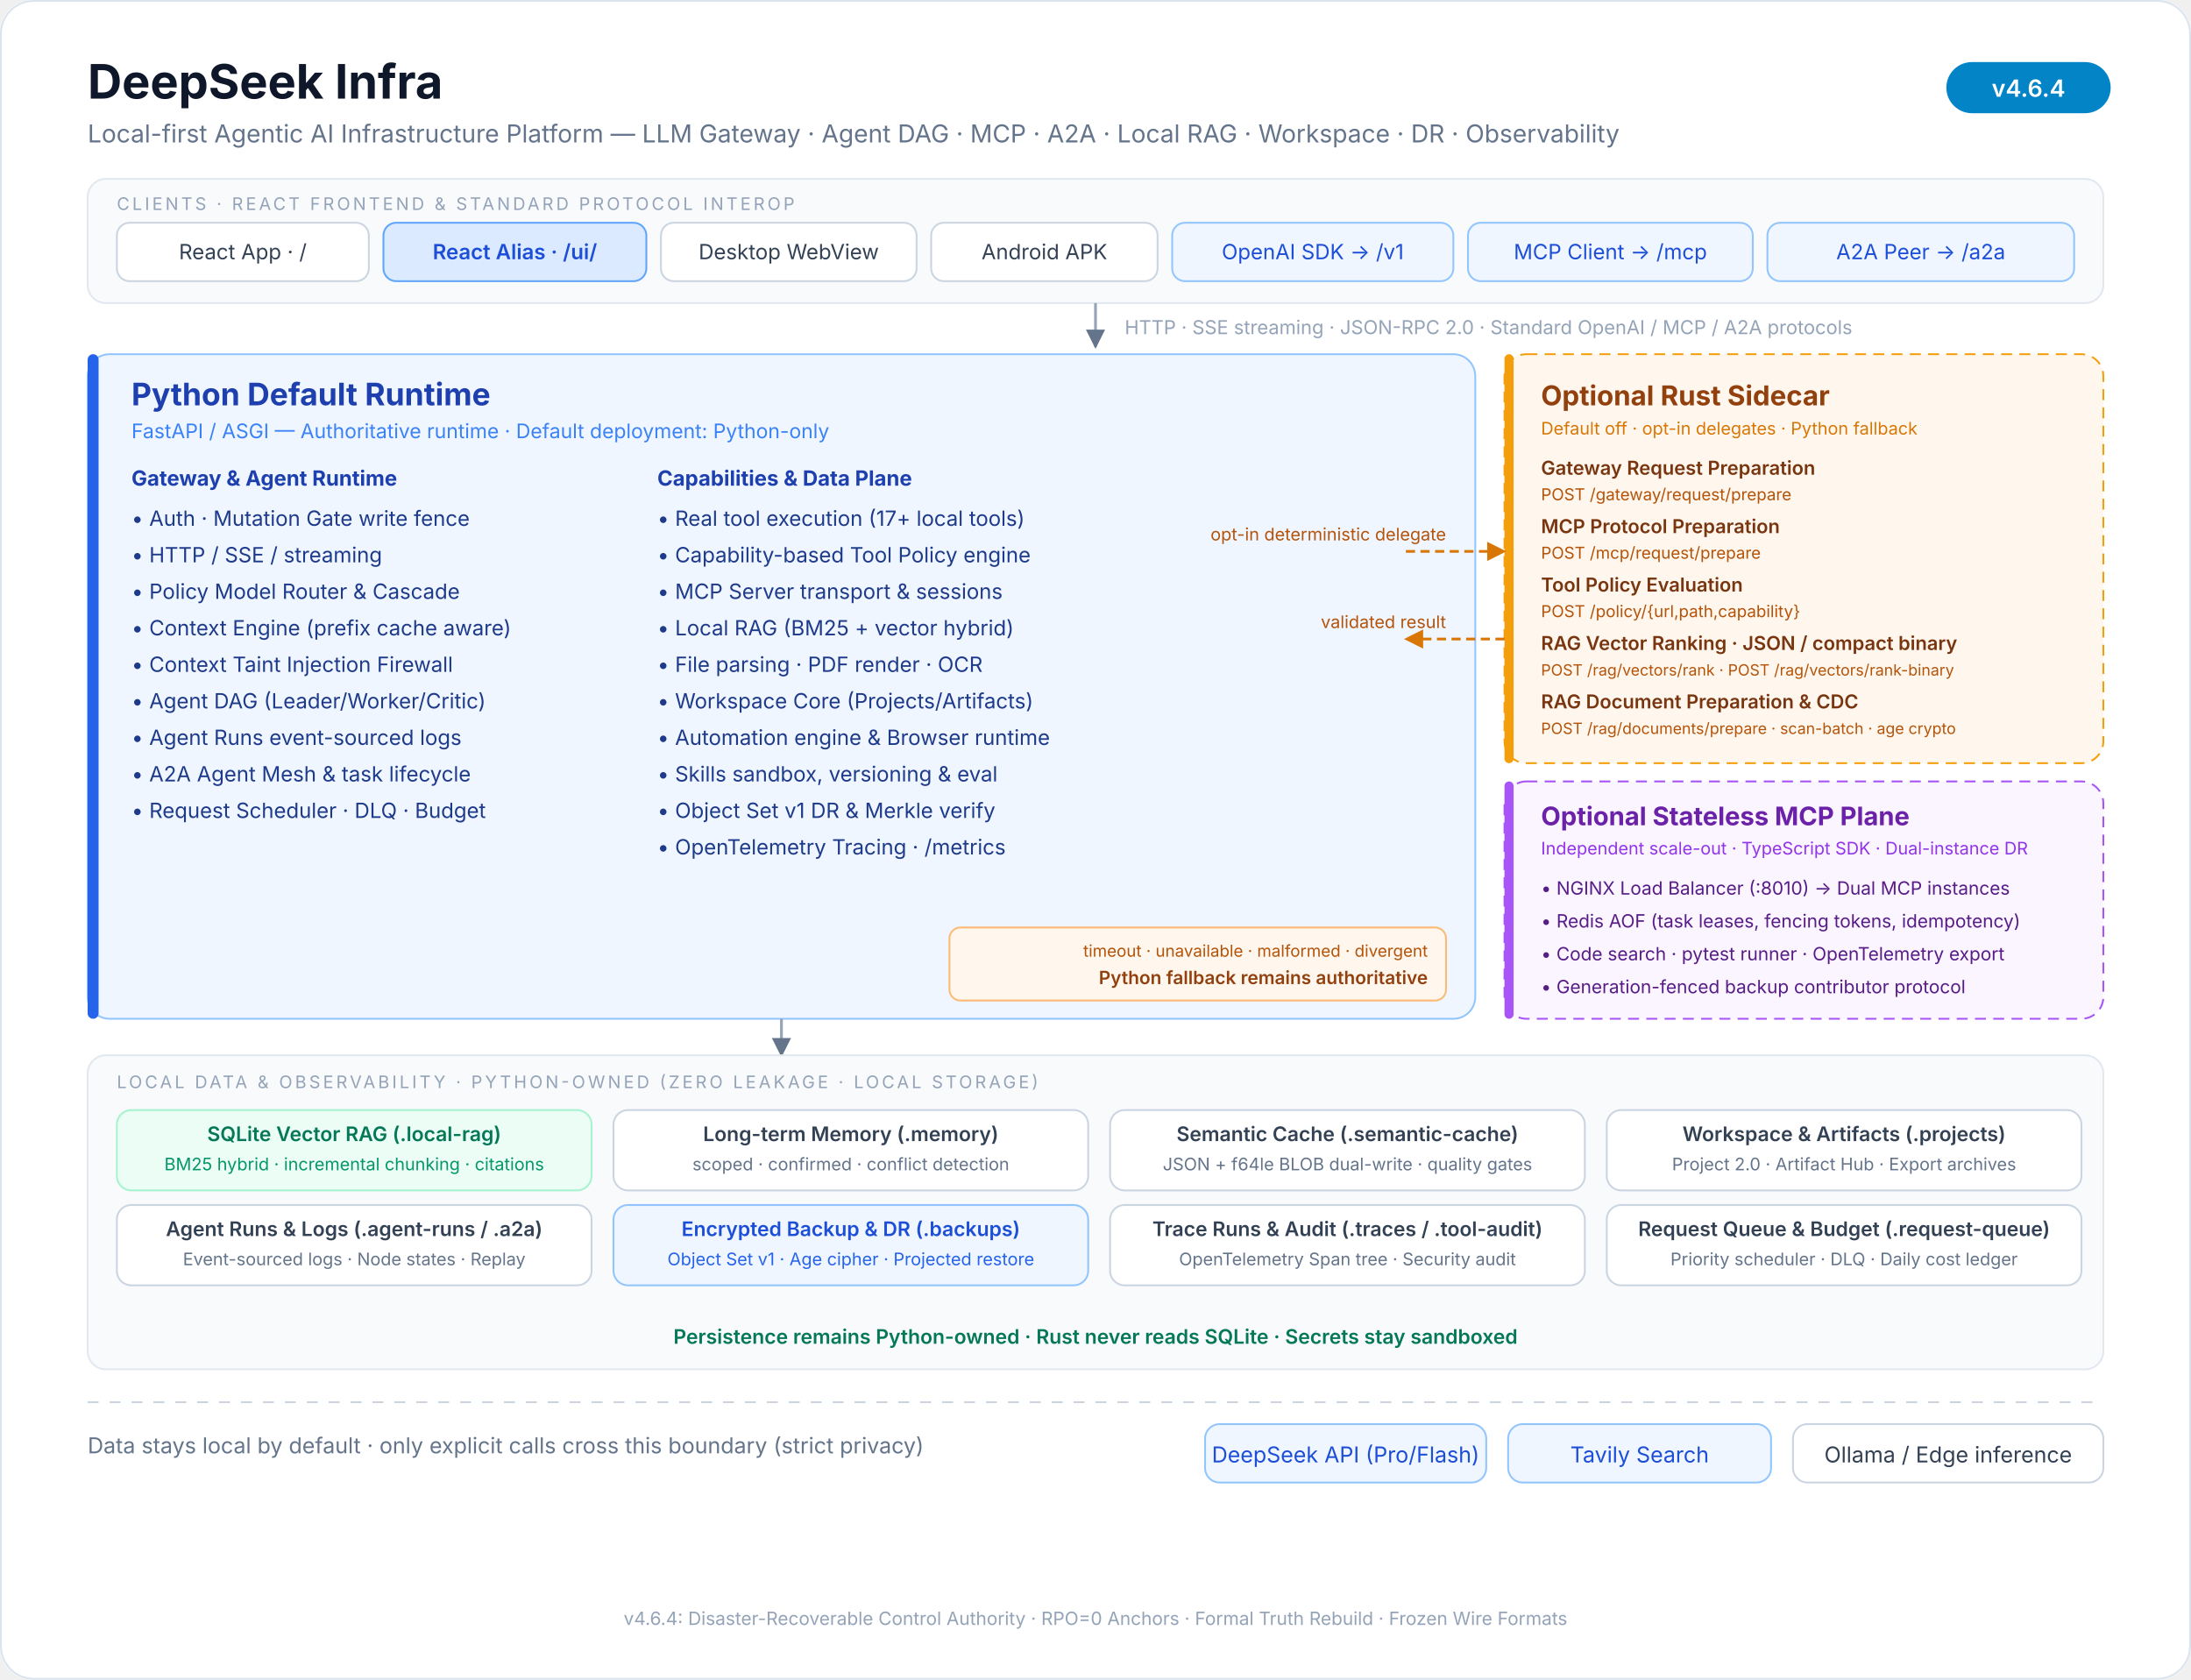
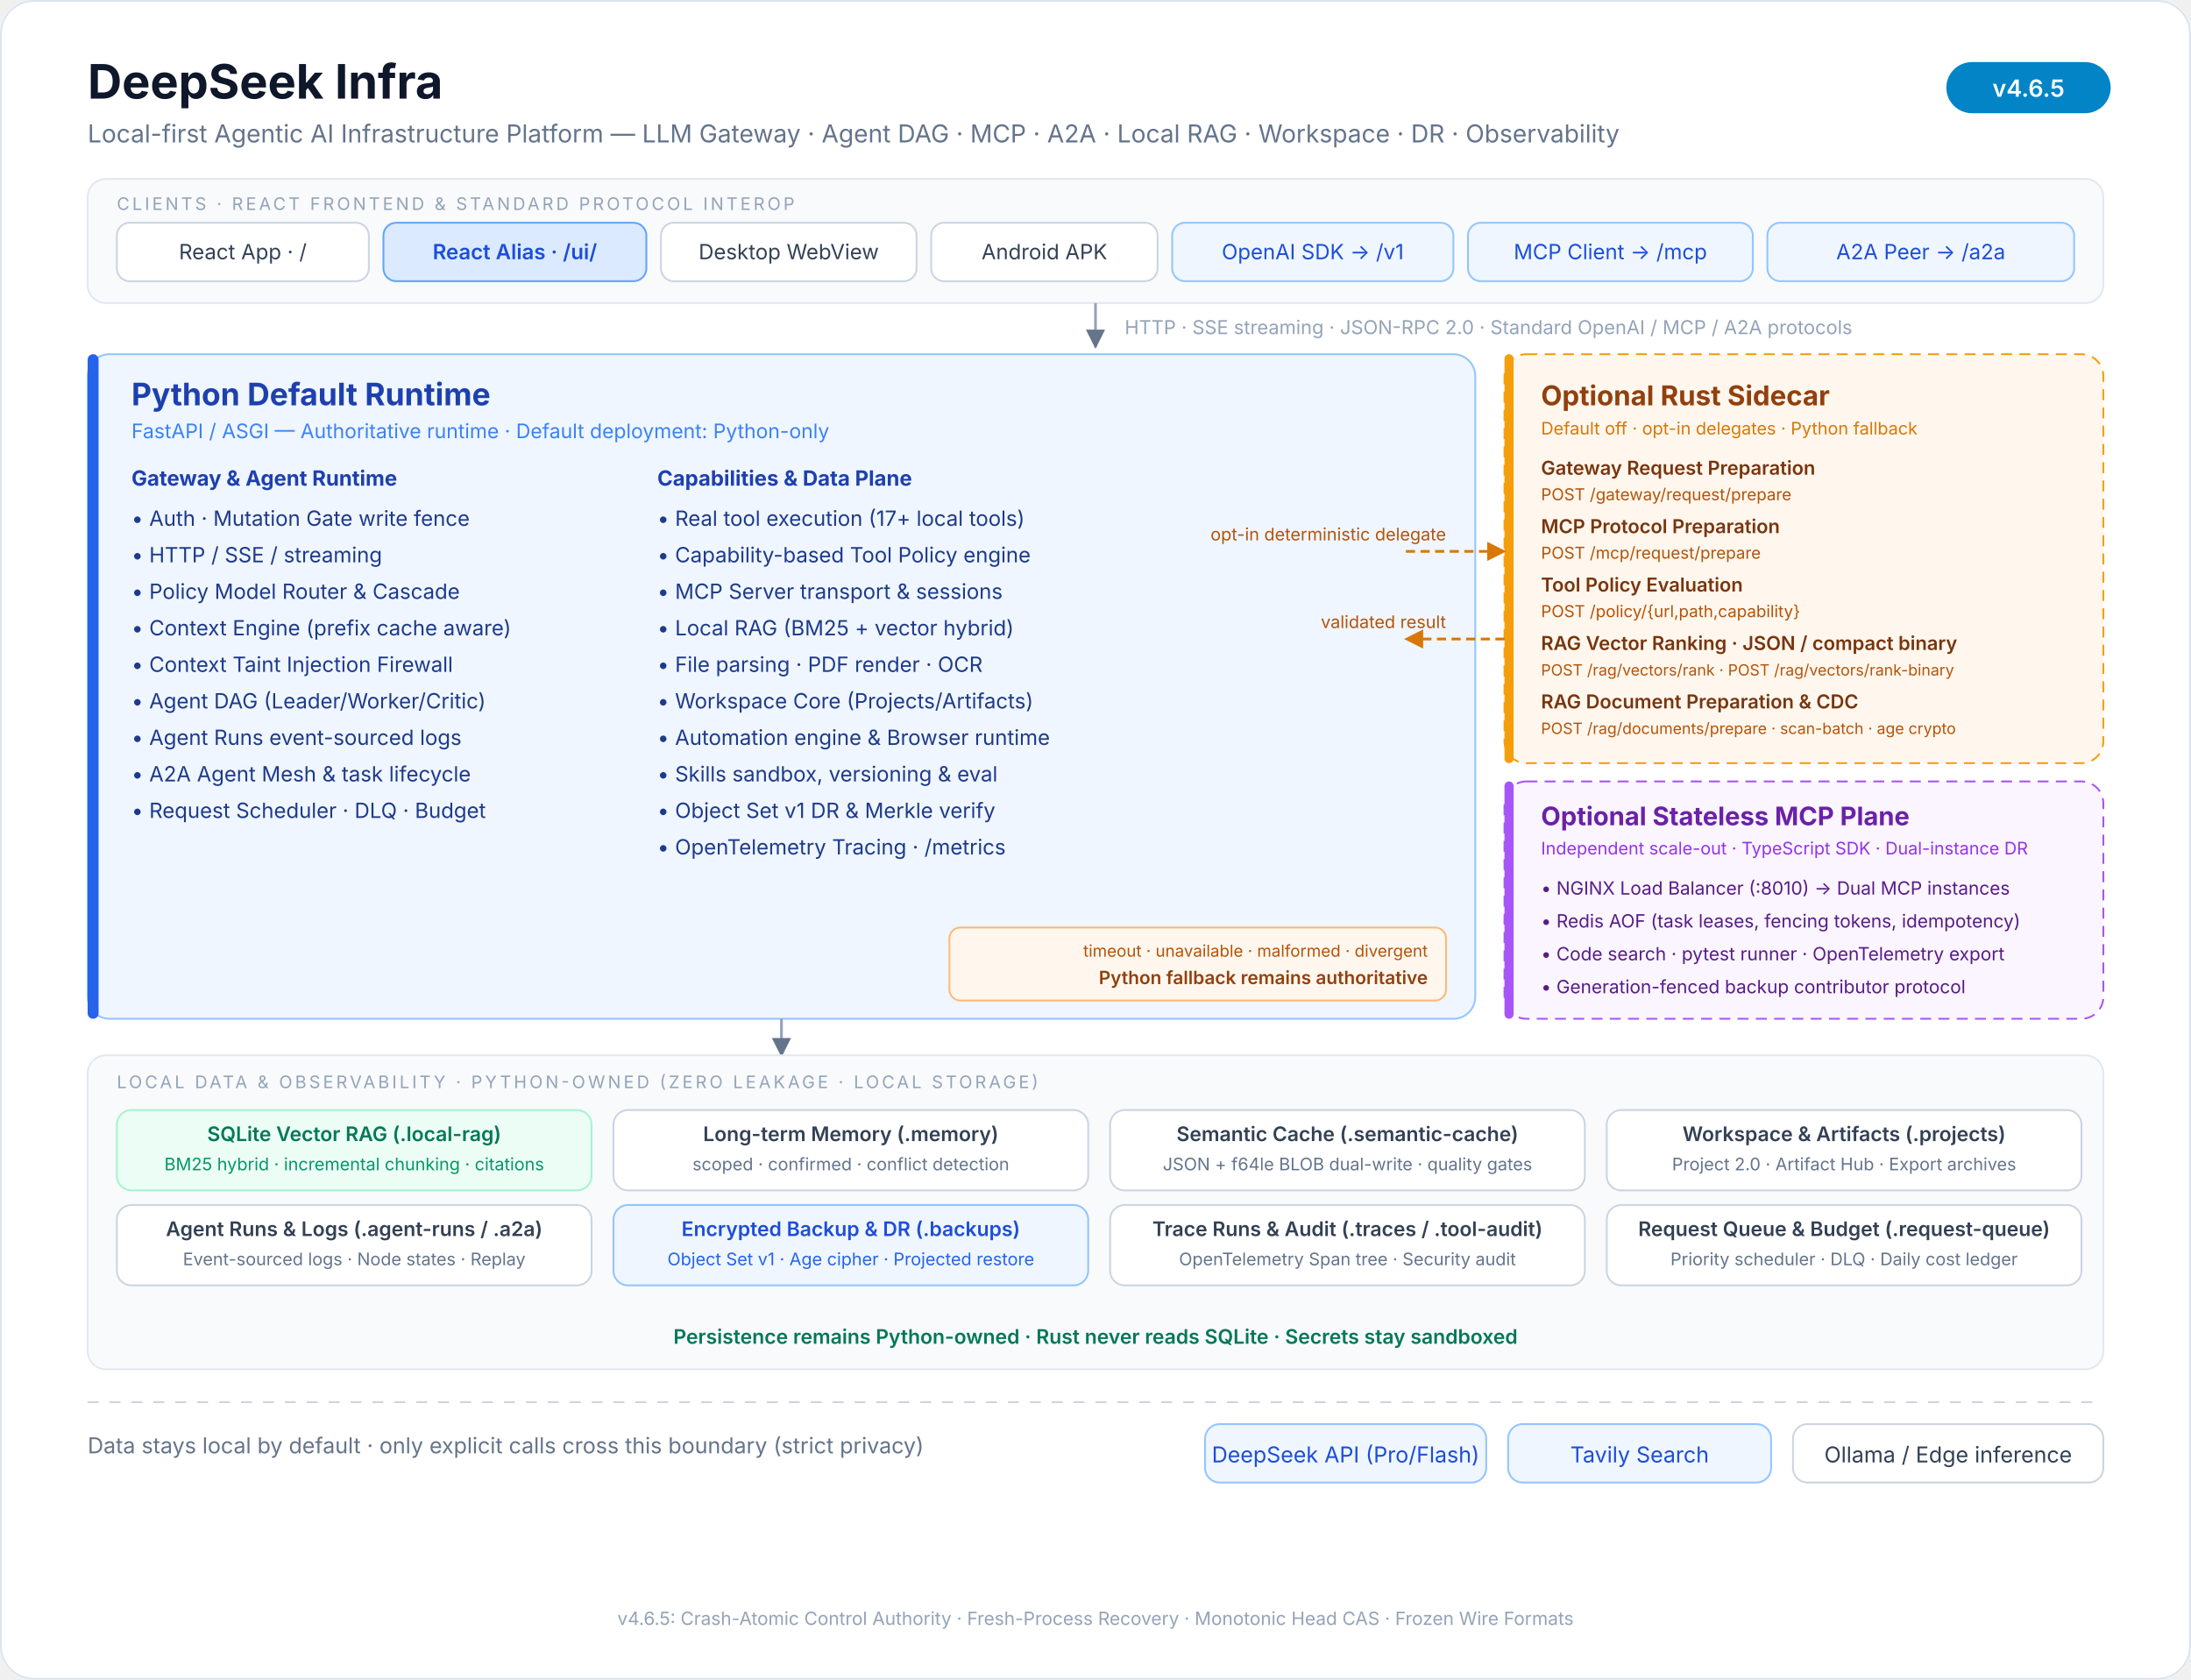
<svg xmlns="http://www.w3.org/2000/svg" viewBox="0 0 1200 920" font-family="ui-sans-serif, system-ui, -apple-system, 'Segoe UI', 'PingFang SC', 'Microsoft YaHei', sans-serif">
  <defs>
    <marker id="arrow" viewBox="0 0 10 10" refX="9" refY="5" markerWidth="7" markerHeight="7" orient="auto-start-reverse">
      <path d="M 0 0 L 10 5 L 0 10 z" fill="#64748b" />
    </marker>
    <marker id="rust-arrow" viewBox="0 0 10 10" refX="9" refY="5" markerWidth="7" markerHeight="7" orient="auto-start-reverse">
      <path d="M 0 0 L 10 5 L 0 10 z" fill="#d97706" />
    </marker>
  </defs>
  <rect x="0" y="0" width="1200" height="920" rx="18" fill="#ffffff" />
  <rect x="0.5" y="0.5" width="1199" height="919" rx="18" fill="none" stroke="#dbe3ee" />
  <text x="48" y="54" font-size="26" font-weight="700" fill="#0f172a">DeepSeek Infra</text>
  <text x="48" y="78" font-size="13.5" fill="#64748b">Local-first Agentic AI Infrastructure Platform — LLM Gateway · Agent DAG · MCP · A2A · Local RAG · Workspace · DR · Observability</text>
  <rect x="1066" y="34" width="90" height="28" rx="14" fill="#0284c7" />
-   <text x="1111" y="53" font-size="13" font-weight="600" fill="#ffffff" text-anchor="middle">v4.6.4</text>
+   <text x="1111" y="53" font-size="13" font-weight="600" fill="#ffffff" text-anchor="middle">v4.6.5</text>
  <rect x="48" y="98" width="1104" height="68" rx="10" fill="#f8fafc" stroke="#e2e8f0" />
  <text x="64" y="115" font-size="9.5" letter-spacing="1.5" fill="#94a3b8">CLIENTS · REACT FRONTEND &amp; STANDARD PROTOCOL INTEROP</text>
  <g font-size="11.5" fill="#334155" text-anchor="middle">
    <rect x="64" y="122" width="138" height="32" rx="7" fill="#ffffff" stroke="#cbd5e1" />
    <text x="133" y="142">React App · /</text>
    <rect x="210" y="122" width="144" height="32" rx="7" fill="#dbeafe" stroke="#60a5fa" />
    <text x="282" y="142" fill="#1d4ed8" font-weight="600">React Alias · /ui/</text>
    <rect x="362" y="122" width="140" height="32" rx="7" fill="#ffffff" stroke="#cbd5e1" />
    <text x="432" y="142">Desktop WebView</text>
    <rect x="510" y="122" width="124" height="32" rx="7" fill="#ffffff" stroke="#cbd5e1" />
    <text x="572" y="142">Android APK</text>
    <rect x="642" y="122" width="154" height="32" rx="7" fill="#eff6ff" stroke="#93c5fd" />
    <text x="719" y="142" fill="#1d4ed8">OpenAI SDK → /v1</text>
    <rect x="804" y="122" width="156" height="32" rx="7" fill="#eff6ff" stroke="#93c5fd" />
    <text x="882" y="142" fill="#1d4ed8">MCP Client → /mcp</text>
    <rect x="968" y="122" width="168" height="32" rx="7" fill="#eff6ff" stroke="#93c5fd" />
    <text x="1052" y="142" fill="#1d4ed8">A2A Peer → /a2a</text>
  </g>
  <line x1="600" y1="166" x2="600" y2="190" stroke="#94a3b8" stroke-width="1.5" marker-end="url(#arrow)" />
  <text x="616" y="183" font-size="10.5" fill="#94a3b8">HTTP · SSE streaming · JSON-RPC 2.0 · Standard OpenAI / MCP / A2A protocols</text>
  <rect x="48" y="194" width="760" height="364" rx="12" fill="#eff6ff" stroke="#93c5fd" />
  <rect x="48" y="194" width="6" height="364" rx="3" fill="#2563eb" />
  <text x="72" y="222" font-size="17" font-weight="700" fill="#1e40af">Python Default Runtime</text>
  <text x="72" y="240" font-size="11" fill="#3b82f6">FastAPI / ASGI — Authoritative runtime · Default deployment: Python-only</text>
  <g font-size="11.5" fill="#1e3a8a">
    <text x="72" y="266" font-weight="700" fill="#1e40af">Gateway &amp; Agent Runtime</text>
    <text x="72" y="288">• Auth · Mutation Gate write fence</text>
    <text x="72" y="308">• HTTP / SSE / streaming</text>
    <text x="72" y="328">• Policy Model Router &amp; Cascade</text>
    <text x="72" y="348">• Context Engine (prefix cache aware)</text>
    <text x="72" y="368">• Context Taint Injection Firewall</text>
    <text x="72" y="388">• Agent DAG (Leader/Worker/Critic)</text>
    <text x="72" y="408">• Agent Runs event-sourced logs</text>
    <text x="72" y="428">• A2A Agent Mesh &amp; task lifecycle</text>
    <text x="72" y="448">• Request Scheduler · DLQ · Budget</text>
    <text x="360" y="266" font-weight="700" fill="#1e40af">Capabilities &amp; Data Plane</text>
    <text x="360" y="288">• Real tool execution (17+ local tools)</text>
    <text x="360" y="308">• Capability-based Tool Policy engine</text>
    <text x="360" y="328">• MCP Server transport &amp; sessions</text>
    <text x="360" y="348">• Local RAG (BM25 + vector hybrid)</text>
    <text x="360" y="368">• File parsing · PDF render · OCR</text>
    <text x="360" y="388">• Workspace Core (Projects/Artifacts)</text>
    <text x="360" y="408">• Automation engine &amp; Browser runtime</text>
    <text x="360" y="428">• Skills sandbox, versioning &amp; eval</text>
    <text x="360" y="448">• Object Set v1 DR &amp; Merkle verify</text>
    <text x="360" y="468">• OpenTelemetry Tracing · /metrics</text>
  </g>
  <rect x="824" y="194" width="328" height="224" rx="12" fill="#fff7ed" stroke="#f59e0b" stroke-dasharray="6 4" />
  <rect x="824" y="194" width="5" height="224" rx="2.5" fill="#f59e0b" />
  <text x="844" y="222" font-size="15" font-weight="700" fill="#92400e">Optional Rust Sidecar</text>
  <text x="844" y="238" font-size="9.5" fill="#d97706">Default off · opt-in delegates · Python fallback</text>
  <g font-size="10.5" fill="#78350f">
    <text x="844" y="260" font-weight="600">Gateway Request Preparation</text>
    <text x="844" y="274" font-size="9" fill="#b45309">POST /gateway/request/prepare</text>
    <text x="844" y="292" font-weight="600">MCP Protocol Preparation</text>
    <text x="844" y="306" font-size="9" fill="#b45309">POST /mcp/request/prepare</text>
    <text x="844" y="324" font-weight="600">Tool Policy Evaluation</text>
    <text x="844" y="338" font-size="9" fill="#b45309">POST /policy/{url,path,capability}</text>
    <text x="844" y="356" font-weight="600">RAG Vector Ranking · JSON / compact binary</text>
    <text x="844" y="370" font-size="8.5" fill="#b45309">POST /rag/vectors/rank · POST /rag/vectors/rank-binary</text>
    <text x="844" y="388" font-weight="600">RAG Document Preparation &amp; CDC</text>
    <text x="844" y="402" font-size="8.5" fill="#b45309">POST /rag/documents/prepare · scan-batch · age crypto</text>
  </g>
  <rect x="824" y="428" width="328" height="130" rx="12" fill="#faf5ff" stroke="#a855f7" stroke-dasharray="6 4" />
  <rect x="824" y="428" width="5" height="130" rx="2.5" fill="#a855f7" />
  <text x="844" y="452" font-size="14" font-weight="700" fill="#6b21a8">Optional Stateless MCP Plane</text>
  <text x="844" y="468" font-size="9.5" fill="#9333ea">Independent scale-out · TypeScript SDK · Dual-instance DR</text>
  <g font-size="10" fill="#581c87">
    <text x="844" y="490">• NGINX Load Balancer (:8010) → Dual MCP instances</text>
    <text x="844" y="508">• Redis AOF (task leases, fencing tokens, idempotency)</text>
    <text x="844" y="526">• Code search · pytest runner · OpenTelemetry export</text>
    <text x="844" y="544">• Generation-fenced backup contributor protocol</text>
  </g>
  <text x="792" y="296" font-size="9.5" fill="#b45309" text-anchor="end">opt-in deterministic delegate</text>
  <line x1="770" y1="302" x2="824" y2="302" stroke="#d97706" stroke-width="1.5" stroke-dasharray="5 3" marker-end="url(#rust-arrow)" />
  <line x1="824" y1="350" x2="770" y2="350" stroke="#d97706" stroke-width="1.5" stroke-dasharray="5 3" marker-end="url(#rust-arrow)" />
  <text x="792" y="344" font-size="9.5" fill="#b45309" text-anchor="end">validated result</text>
  <rect x="520" y="508" width="272" height="40" rx="6" fill="#fff7ed" stroke="#fdba74" />
  <text x="782" y="524" font-size="9" fill="#b45309" text-anchor="end">timeout · unavailable · malformed · divergent</text>
  <text x="782" y="539" font-size="10" fill="#92400e" text-anchor="end" font-weight="600">Python fallback remains authoritative</text>
  <line x1="428" y1="558" x2="428" y2="578" stroke="#94a3b8" stroke-width="1.5" marker-end="url(#arrow)" />
  <rect x="48" y="578" width="1104" height="172" rx="10" fill="#f8fafc" stroke="#e2e8f0" />
  <text x="64" y="596" font-size="9.5" letter-spacing="1.5" fill="#94a3b8">LOCAL DATA &amp; OBSERVABILITY · PYTHON-OWNED (ZERO LEAKAGE · LOCAL STORAGE)</text>
  <g font-size="11" fill="#334155" text-anchor="middle">
    <rect x="64" y="608" width="260" height="44" rx="8" fill="#ecfdf5" stroke="#a7f3d0" />
    <text x="194" y="625" fill="#047857" font-weight="600">SQLite Vector RAG (.local-rag)</text>
    <text x="194" y="641" font-size="9.5" fill="#059669">BM25 hybrid · incremental chunking · citations</text>
    <rect x="336" y="608" width="260" height="44" rx="8" fill="#ffffff" stroke="#cbd5e1" />
    <text x="466" y="625" font-weight="600">Long-term Memory (.memory)</text>
    <text x="466" y="641" font-size="9.5" fill="#64748b">scoped · confirmed · conflict detection</text>
    <rect x="608" y="608" width="260" height="44" rx="8" fill="#ffffff" stroke="#cbd5e1" />
    <text x="738" y="625" font-weight="600">Semantic Cache (.semantic-cache)</text>
    <text x="738" y="641" font-size="9.5" fill="#64748b">JSON + f64le BLOB dual-write · quality gates</text>
    <rect x="880" y="608" width="260" height="44" rx="8" fill="#ffffff" stroke="#cbd5e1" />
    <text x="1010" y="625" font-weight="600">Workspace &amp; Artifacts (.projects)</text>
    <text x="1010" y="641" font-size="9.5" fill="#64748b">Project 2.0 · Artifact Hub · Export archives</text>
    <rect x="64" y="660" width="260" height="44" rx="8" fill="#ffffff" stroke="#cbd5e1" />
    <text x="194" y="677" font-weight="600">Agent Runs &amp; Logs (.agent-runs / .a2a)</text>
    <text x="194" y="693" font-size="9.5" fill="#64748b">Event-sourced logs · Node states · Replay</text>
    <rect x="336" y="660" width="260" height="44" rx="8" fill="#eff6ff" stroke="#93c5fd" />
    <text x="466" y="677" fill="#1d4ed8" font-weight="600">Encrypted Backup &amp; DR (.backups)</text>
    <text x="466" y="693" font-size="9.5" fill="#2563eb">Object Set v1 · Age cipher · Projected restore</text>
    <rect x="608" y="660" width="260" height="44" rx="8" fill="#ffffff" stroke="#cbd5e1" />
    <text x="738" y="677" font-weight="600">Trace Runs &amp; Audit (.traces / .tool-audit)</text>
    <text x="738" y="693" font-size="9.5" fill="#64748b">OpenTelemetry Span tree · Security audit</text>
    <rect x="880" y="660" width="260" height="44" rx="8" fill="#ffffff" stroke="#cbd5e1" />
    <text x="1010" y="677" font-weight="600">Request Queue &amp; Budget (.request-queue)</text>
    <text x="1010" y="693" font-size="9.5" fill="#64748b">Priority scheduler · DLQ · Daily cost ledger</text>
  </g>
  <text x="600" y="736" font-size="11" fill="#047857" text-anchor="middle" font-weight="600">Persistence remains Python-owned · Rust never reads SQLite · Secrets stay sandboxed</text>
  <line x1="48" y1="768" x2="1152" y2="768" stroke="#cbd5e1" stroke-dasharray="6 6" />
  <text x="48" y="796" font-size="12" fill="#64748b">Data stays local by default · only explicit calls cross this boundary (strict privacy)</text>
  <g font-size="12" text-anchor="middle">
    <rect x="660" y="780" width="154" height="32" rx="8" fill="#eff6ff" stroke="#93c5fd" />
    <text x="737" y="801" fill="#1d4ed8">DeepSeek API (Pro/Flash)</text>
    <rect x="826" y="780" width="144" height="32" rx="8" fill="#eff6ff" stroke="#93c5fd" />
    <text x="898" y="801" fill="#1d4ed8">Tavily Search</text>
    <rect x="982" y="780" width="170" height="32" rx="8" fill="#ffffff" stroke="#cbd5e1" />
    <text x="1067" y="801" fill="#334155">Ollama / Edge inference</text>
  </g>
-   <text x="600" y="890" font-size="10" fill="#94a3b8" text-anchor="middle">v4.6.4: Disaster-Recoverable Control Authority · RPO=0 Anchors · Formal Truth Rebuild · Frozen Wire Formats</text>
+   <text x="600" y="890" font-size="10" fill="#94a3b8" text-anchor="middle">v4.6.5: Crash-Atomic Control Authority · Fresh-Process Recovery · Monotonic Head CAS · Frozen Wire Formats</text>
</svg>
